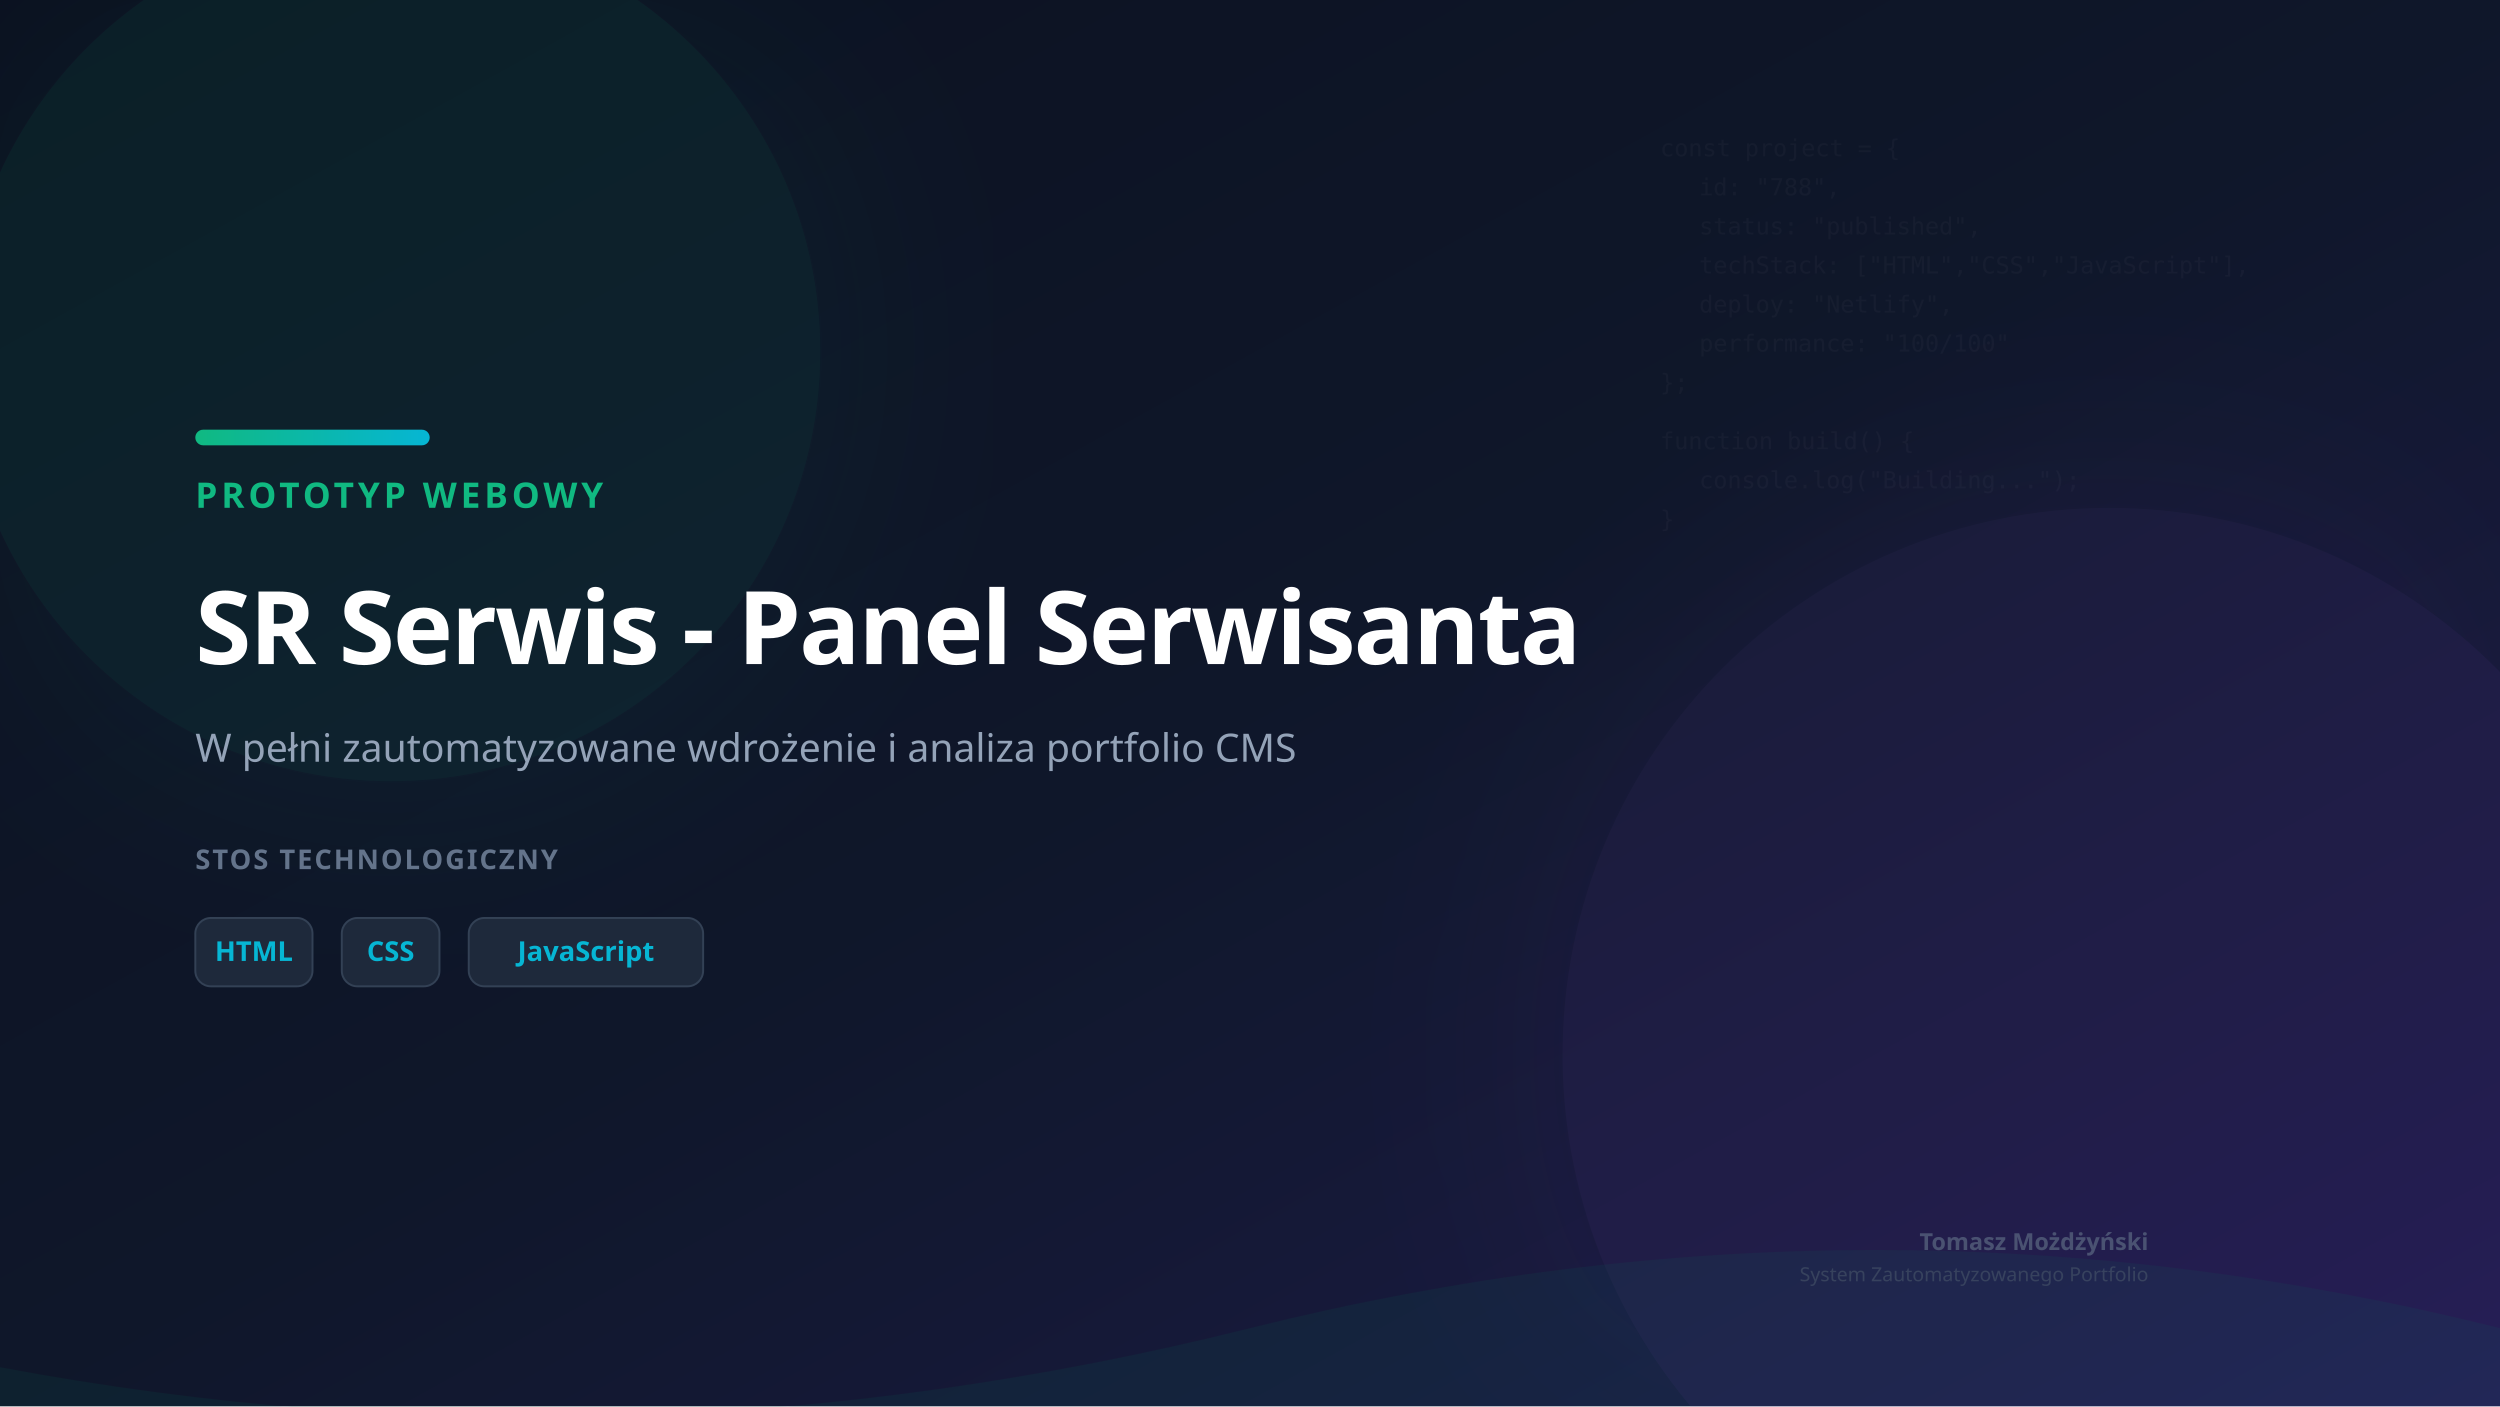
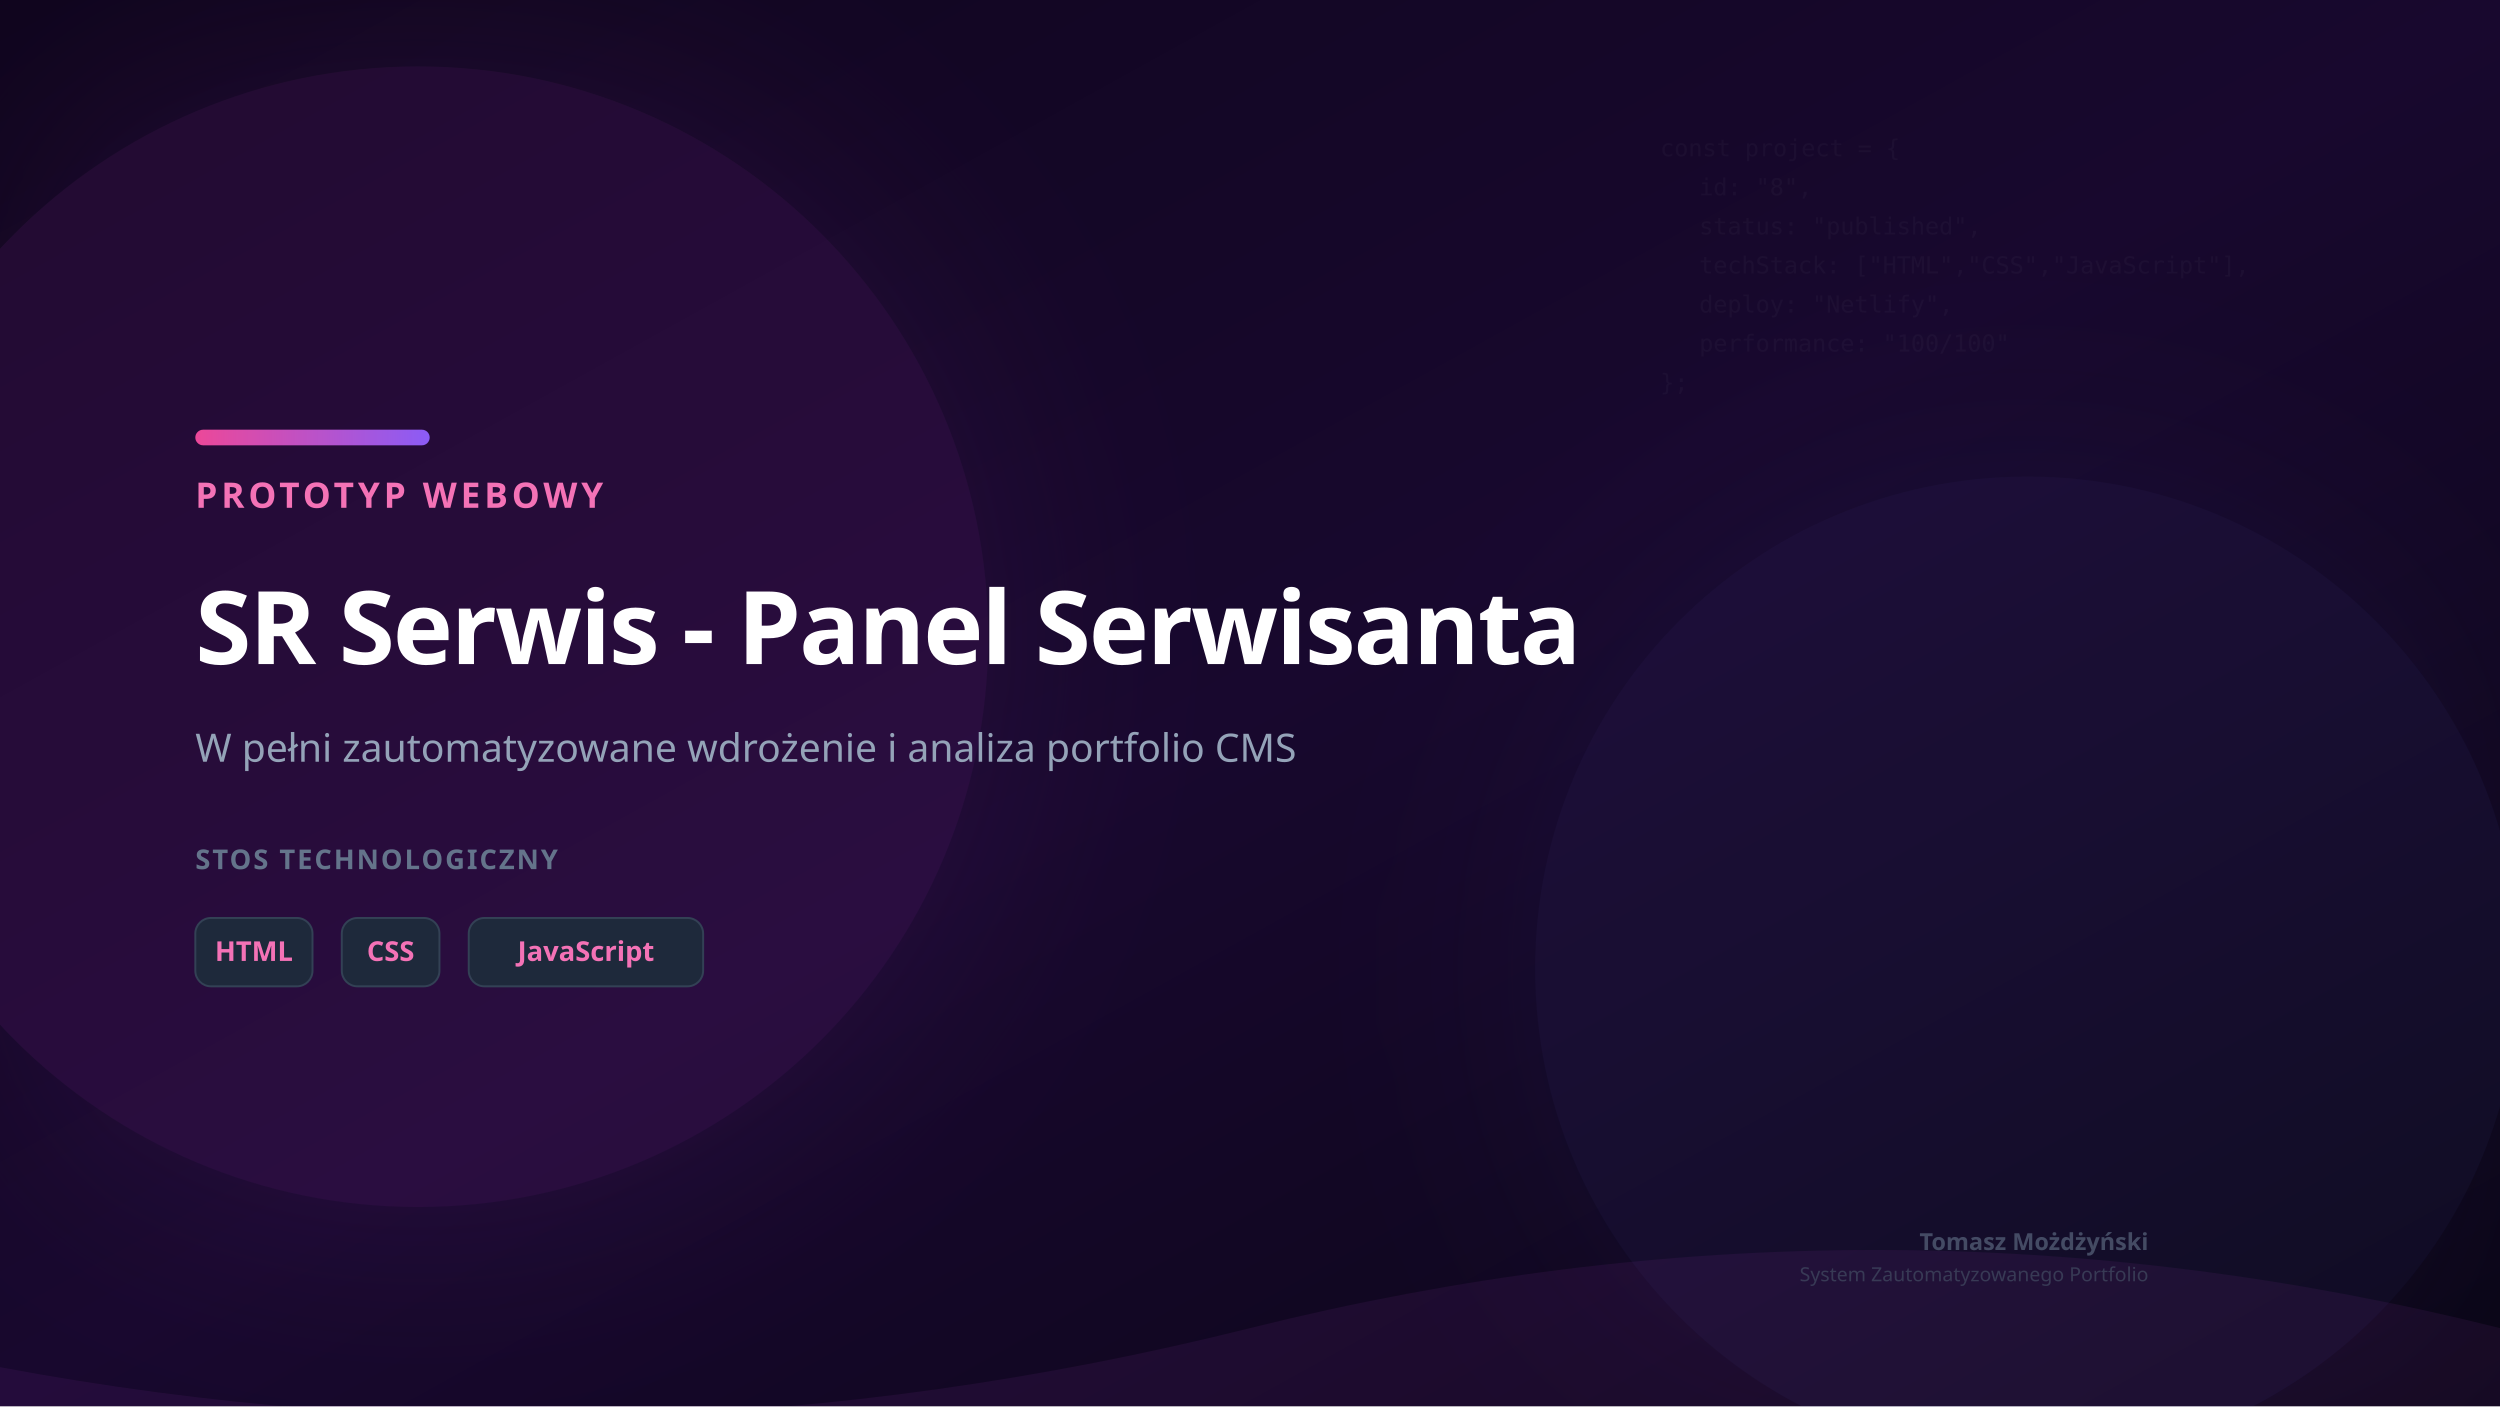
<svg xmlns="http://www.w3.org/2000/svg" width="1280" height="720" viewBox="0 0 1280 720">
  <defs>
    <linearGradient id="bgGrad" x1="0%" y1="0%" x2="100%" y2="100%">
-       <stop offset="0%" style="stop-color:#0b1120;stop-opacity:1" />
-       <stop offset="50%" style="stop-color:#0f172a;stop-opacity:1" />
-       <stop offset="100%" style="stop-color:#1e1b4b;stop-opacity:1" />
+       <stop offset="0%" style="stop-color:#0f051d;stop-opacity:1" />
+       <stop offset="50%" style="stop-color:#18082e;stop-opacity:1" />
+       <stop offset="100%" style="stop-color:#090514;stop-opacity:1" />
    </linearGradient>
    <linearGradient id="accentGrad" x1="0%" y1="0%" x2="100%" y2="0%">
-       <stop offset="0%" style="stop-color:#10b981;stop-opacity:1" />
-       <stop offset="100%" style="stop-color:#06b6d4;stop-opacity:1" />
+       <stop offset="0%" style="stop-color:#ec4899;stop-opacity:1" />
+       <stop offset="100%" style="stop-color:#8b5cf6;stop-opacity:1" />
    </linearGradient>
    <filter id="glow" x="-20%" y="-20%" width="140%" height="140%">
      <feGaussianBlur stdDeviation="60" result="blur" />
      <feComposite in="SourceGraphic" in2="blur" operator="over" />
    </filter>
  </defs>
  <rect width="100%" height="100%" fill="url(#bgGrad)" />
-   <circle cx="200" cy="180" r="220" fill="#10b981" opacity="0.08" filter="url(#glow)" />
-   <circle cx="1080" cy="540" r="280" fill="#a855f7" opacity="0.06" filter="url(#glow)" />
-   <path d="M 0,720 L 1280,720 L 1280,680 Q 960,600 640,680 T 0,700 Z" fill="#047857" opacity="0.1" />
+   <circle cx="214" cy="326" r="292" fill="#d946ef" opacity="0.09" filter="url(#glow)" />
+   <circle cx="1038" cy="496" r="252" fill="#6366f1" opacity="0.07" filter="url(#glow)" />
+   <path d="M 0,720 L 1280,720 L 1280,680 Q 960,600 640,680 T 0,700 Z" fill="#d946ef" opacity="0.07" />
  <g opacity="0.03" font-family="monospace" font-size="12" fill="#fff" transform="translate(850, 80)">
    <text x="0" y="0">const project = {</text>
-     <text x="20" y="20">id: "788",</text>
+     <text x="20" y="20">id: "8",</text>
    <text x="20" y="40">status: "published",</text>
    <text x="20" y="60">techStack: ["HTML","CSS","JavaScript"],</text>
    <text x="20" y="80">deploy: "Netlify",</text>
    <text x="20" y="100">performance: "100/100"</text>
    <text x="0" y="120">};</text>
-     <text x="0" y="150">function build() {</text>
-     <text x="20" y="170">console.log("Building...");</text>
-     <text x="0" y="190">}</text>
  </g>
  <g transform="translate(100, 220)">
    <rect x="0" y="0" width="120" height="8" rx="4" fill="url(#accentGrad)" />
-     <text x="0" y="40" font-family="system-ui, sans-serif" font-size="18" font-weight="700" fill="#10b981" letter-spacing="2">PROTOTYP WEBOWY</text>
+     <text x="0" y="40" font-family="system-ui, sans-serif" font-size="18" font-weight="700" fill="#f472b6" letter-spacing="2">PROTOTYP WEBOWY</text>
    <text x="0" y="120" font-family="system-ui, sans-serif" font-size="52" font-weight="800" fill="#ffffff" letter-spacing="-1">SR Serwis - Panel Serwisanta</text>
    <text x="0" y="170" font-family="system-ui, sans-serif" font-size="20" fill="#94a3b8">W pełni zautomatyzowane wdrożenie i analiza portfolio CMS</text>
  </g>
  <text x="100" y="445" font-family="system-ui, sans-serif" font-size="14" font-weight="600" fill="#64748b" letter-spacing="1">STOS TECHNOLOGICZNY</text>
  <g transform="translate(100, 470)">
    <rect width="60" height="35" rx="8" fill="#1e293b" stroke="#334155" stroke-width="1" />
-     <text x="30" y="22" font-family="system-ui, sans-serif" font-size="14" fill="#06b6d4" font-weight="600" text-anchor="middle">HTML</text>
+     <text x="30" y="22" font-family="system-ui, sans-serif" font-size="14" fill="#f472b6" font-weight="600" text-anchor="middle">HTML</text>
  </g>
  <g transform="translate(175, 470)">
    <rect width="50" height="35" rx="8" fill="#1e293b" stroke="#334155" stroke-width="1" />
-     <text x="25" y="22" font-family="system-ui, sans-serif" font-size="14" fill="#06b6d4" font-weight="600" text-anchor="middle">CSS</text>
+     <text x="25" y="22" font-family="system-ui, sans-serif" font-size="14" fill="#f472b6" font-weight="600" text-anchor="middle">CSS</text>
  </g>
  <g transform="translate(240, 470)">
    <rect width="120" height="35" rx="8" fill="#1e293b" stroke="#334155" stroke-width="1" />
-     <text x="60" y="22" font-family="system-ui, sans-serif" font-size="14" fill="#06b6d4" font-weight="600" text-anchor="middle">JavaScript</text>
+     <text x="60" y="22" font-family="system-ui, sans-serif" font-size="14" fill="#f472b6" font-weight="600" text-anchor="middle">JavaScript</text>
  </g>
  <g transform="translate(1100, 640)" opacity="0.6">
    <text x="0" y="0" font-family="system-ui, sans-serif" font-size="12" font-weight="600" fill="#64748b" text-anchor="end">Tomasz Możdżyński</text>
    <text x="0" y="16" font-family="system-ui, sans-serif" font-size="10" font-weight="400" fill="#475569" text-anchor="end">System Zautomatyzowanego Portfolio</text>
  </g>
</svg>
